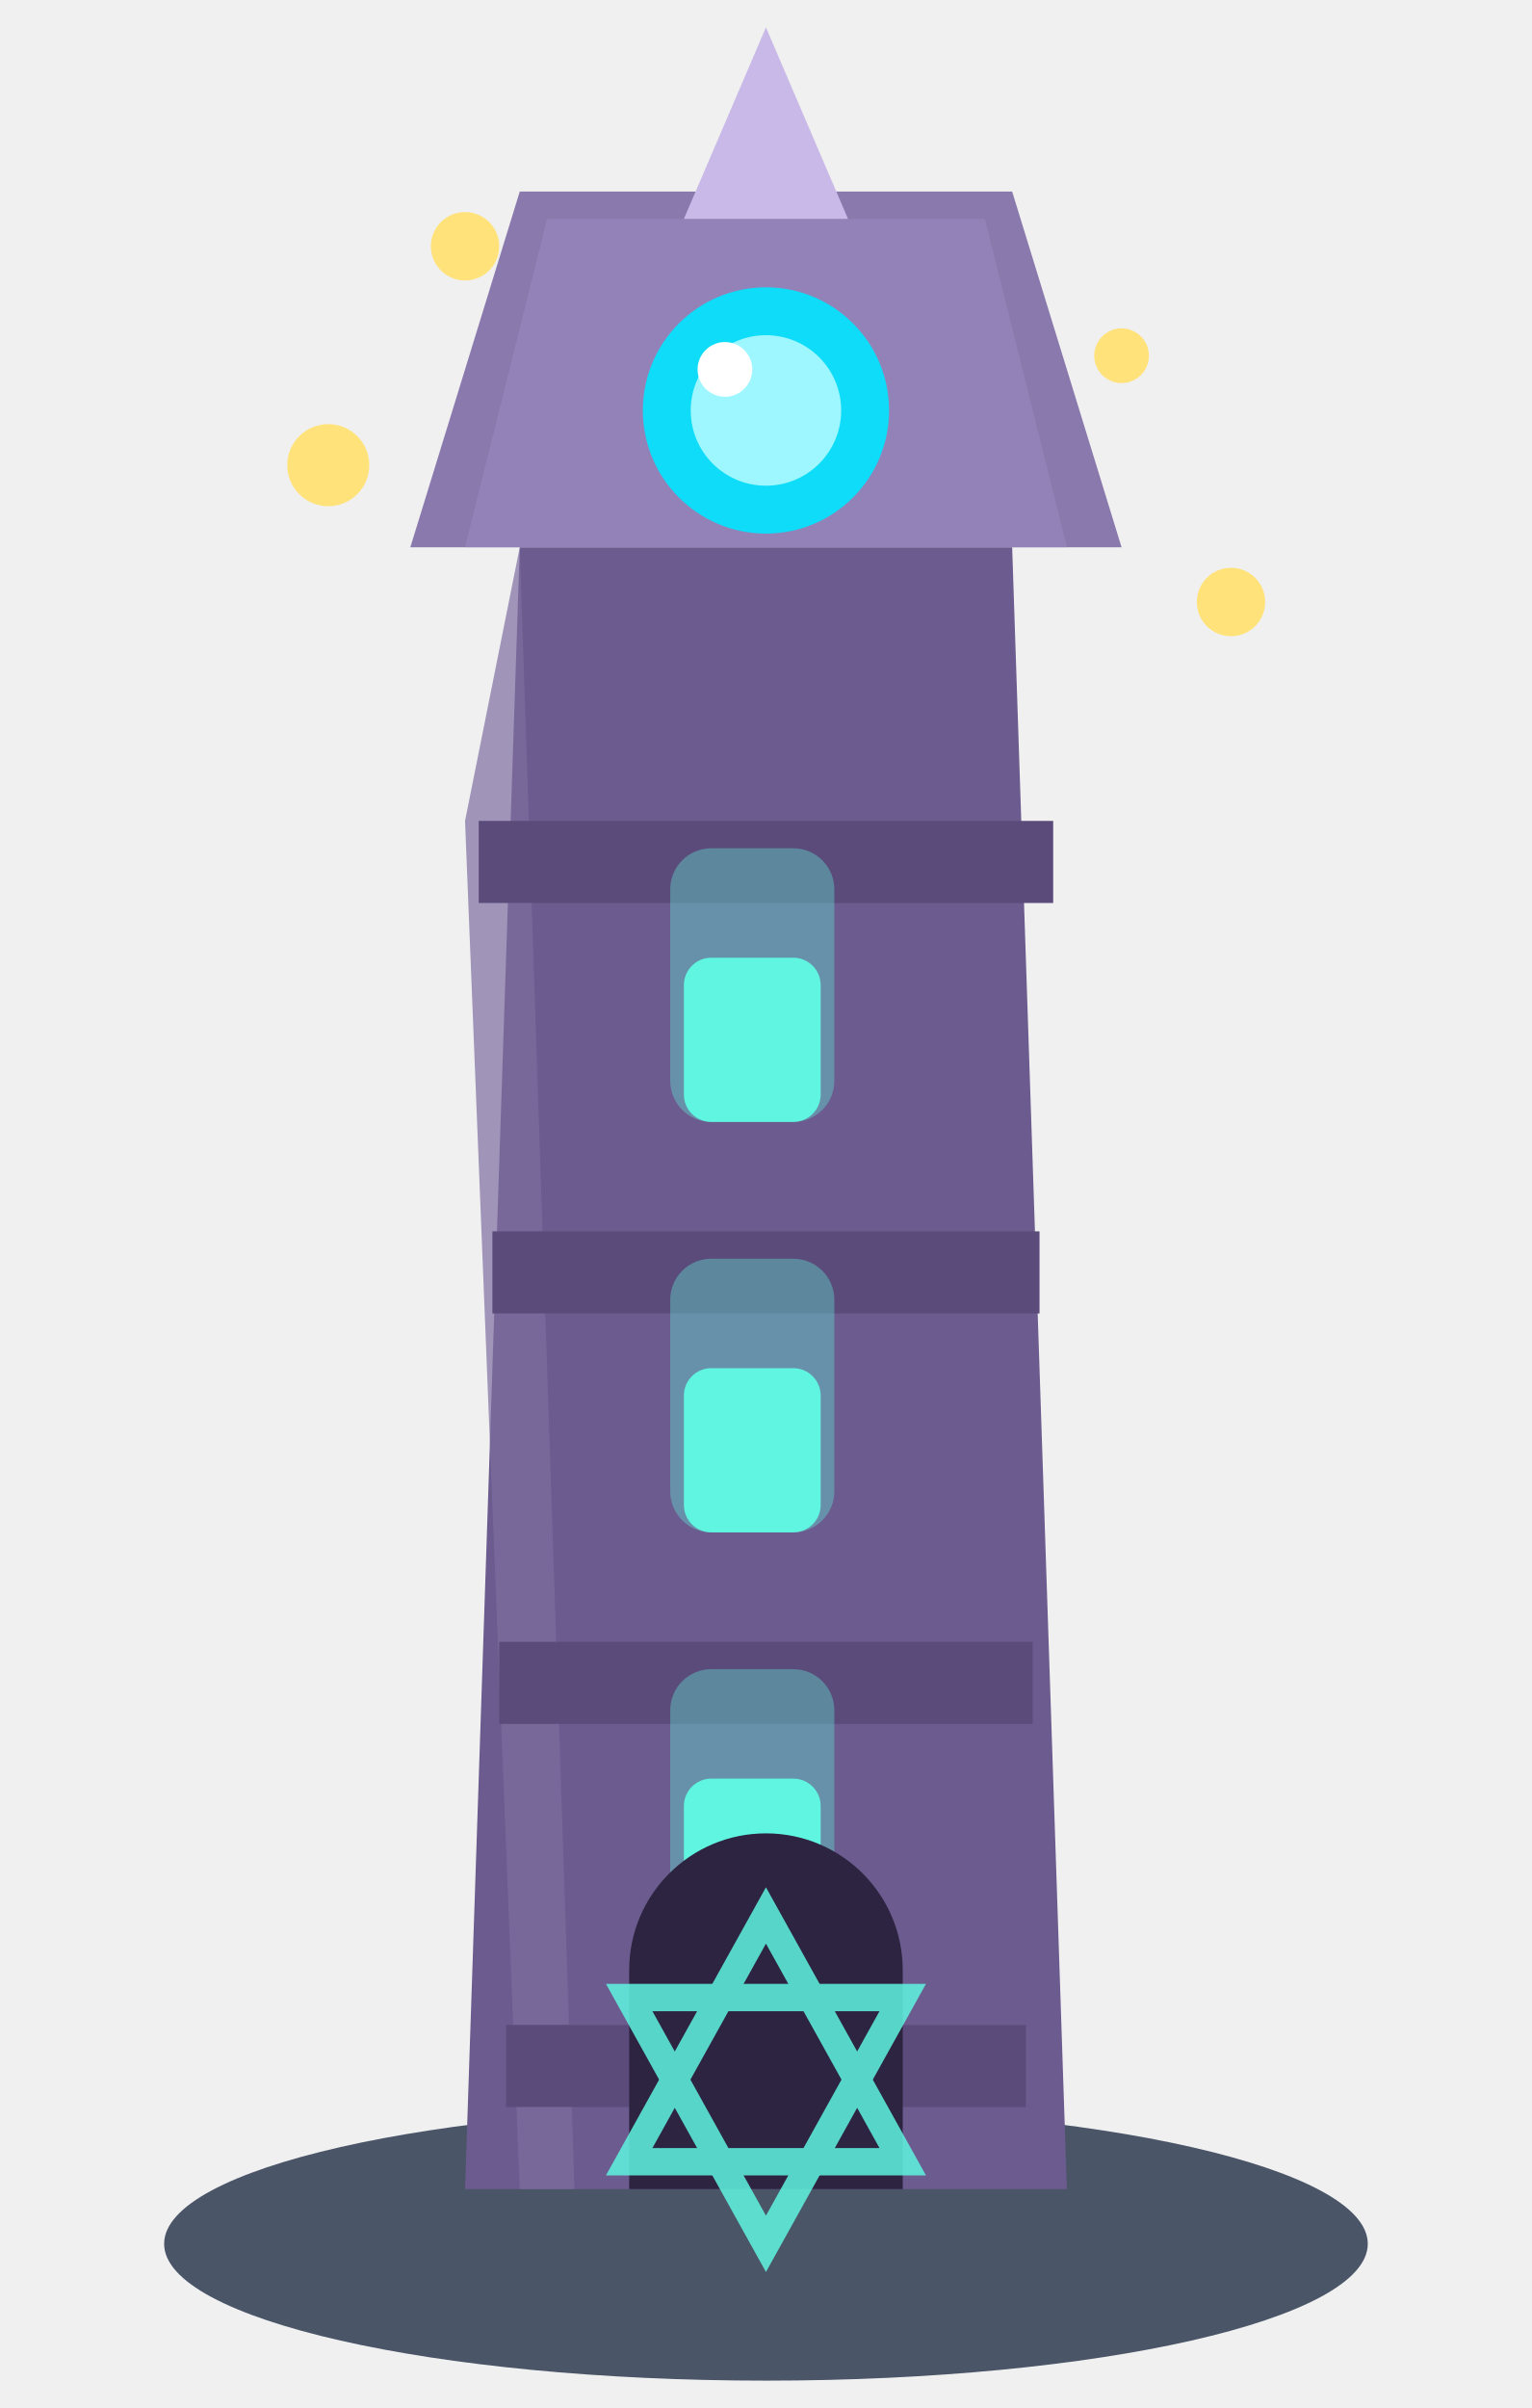
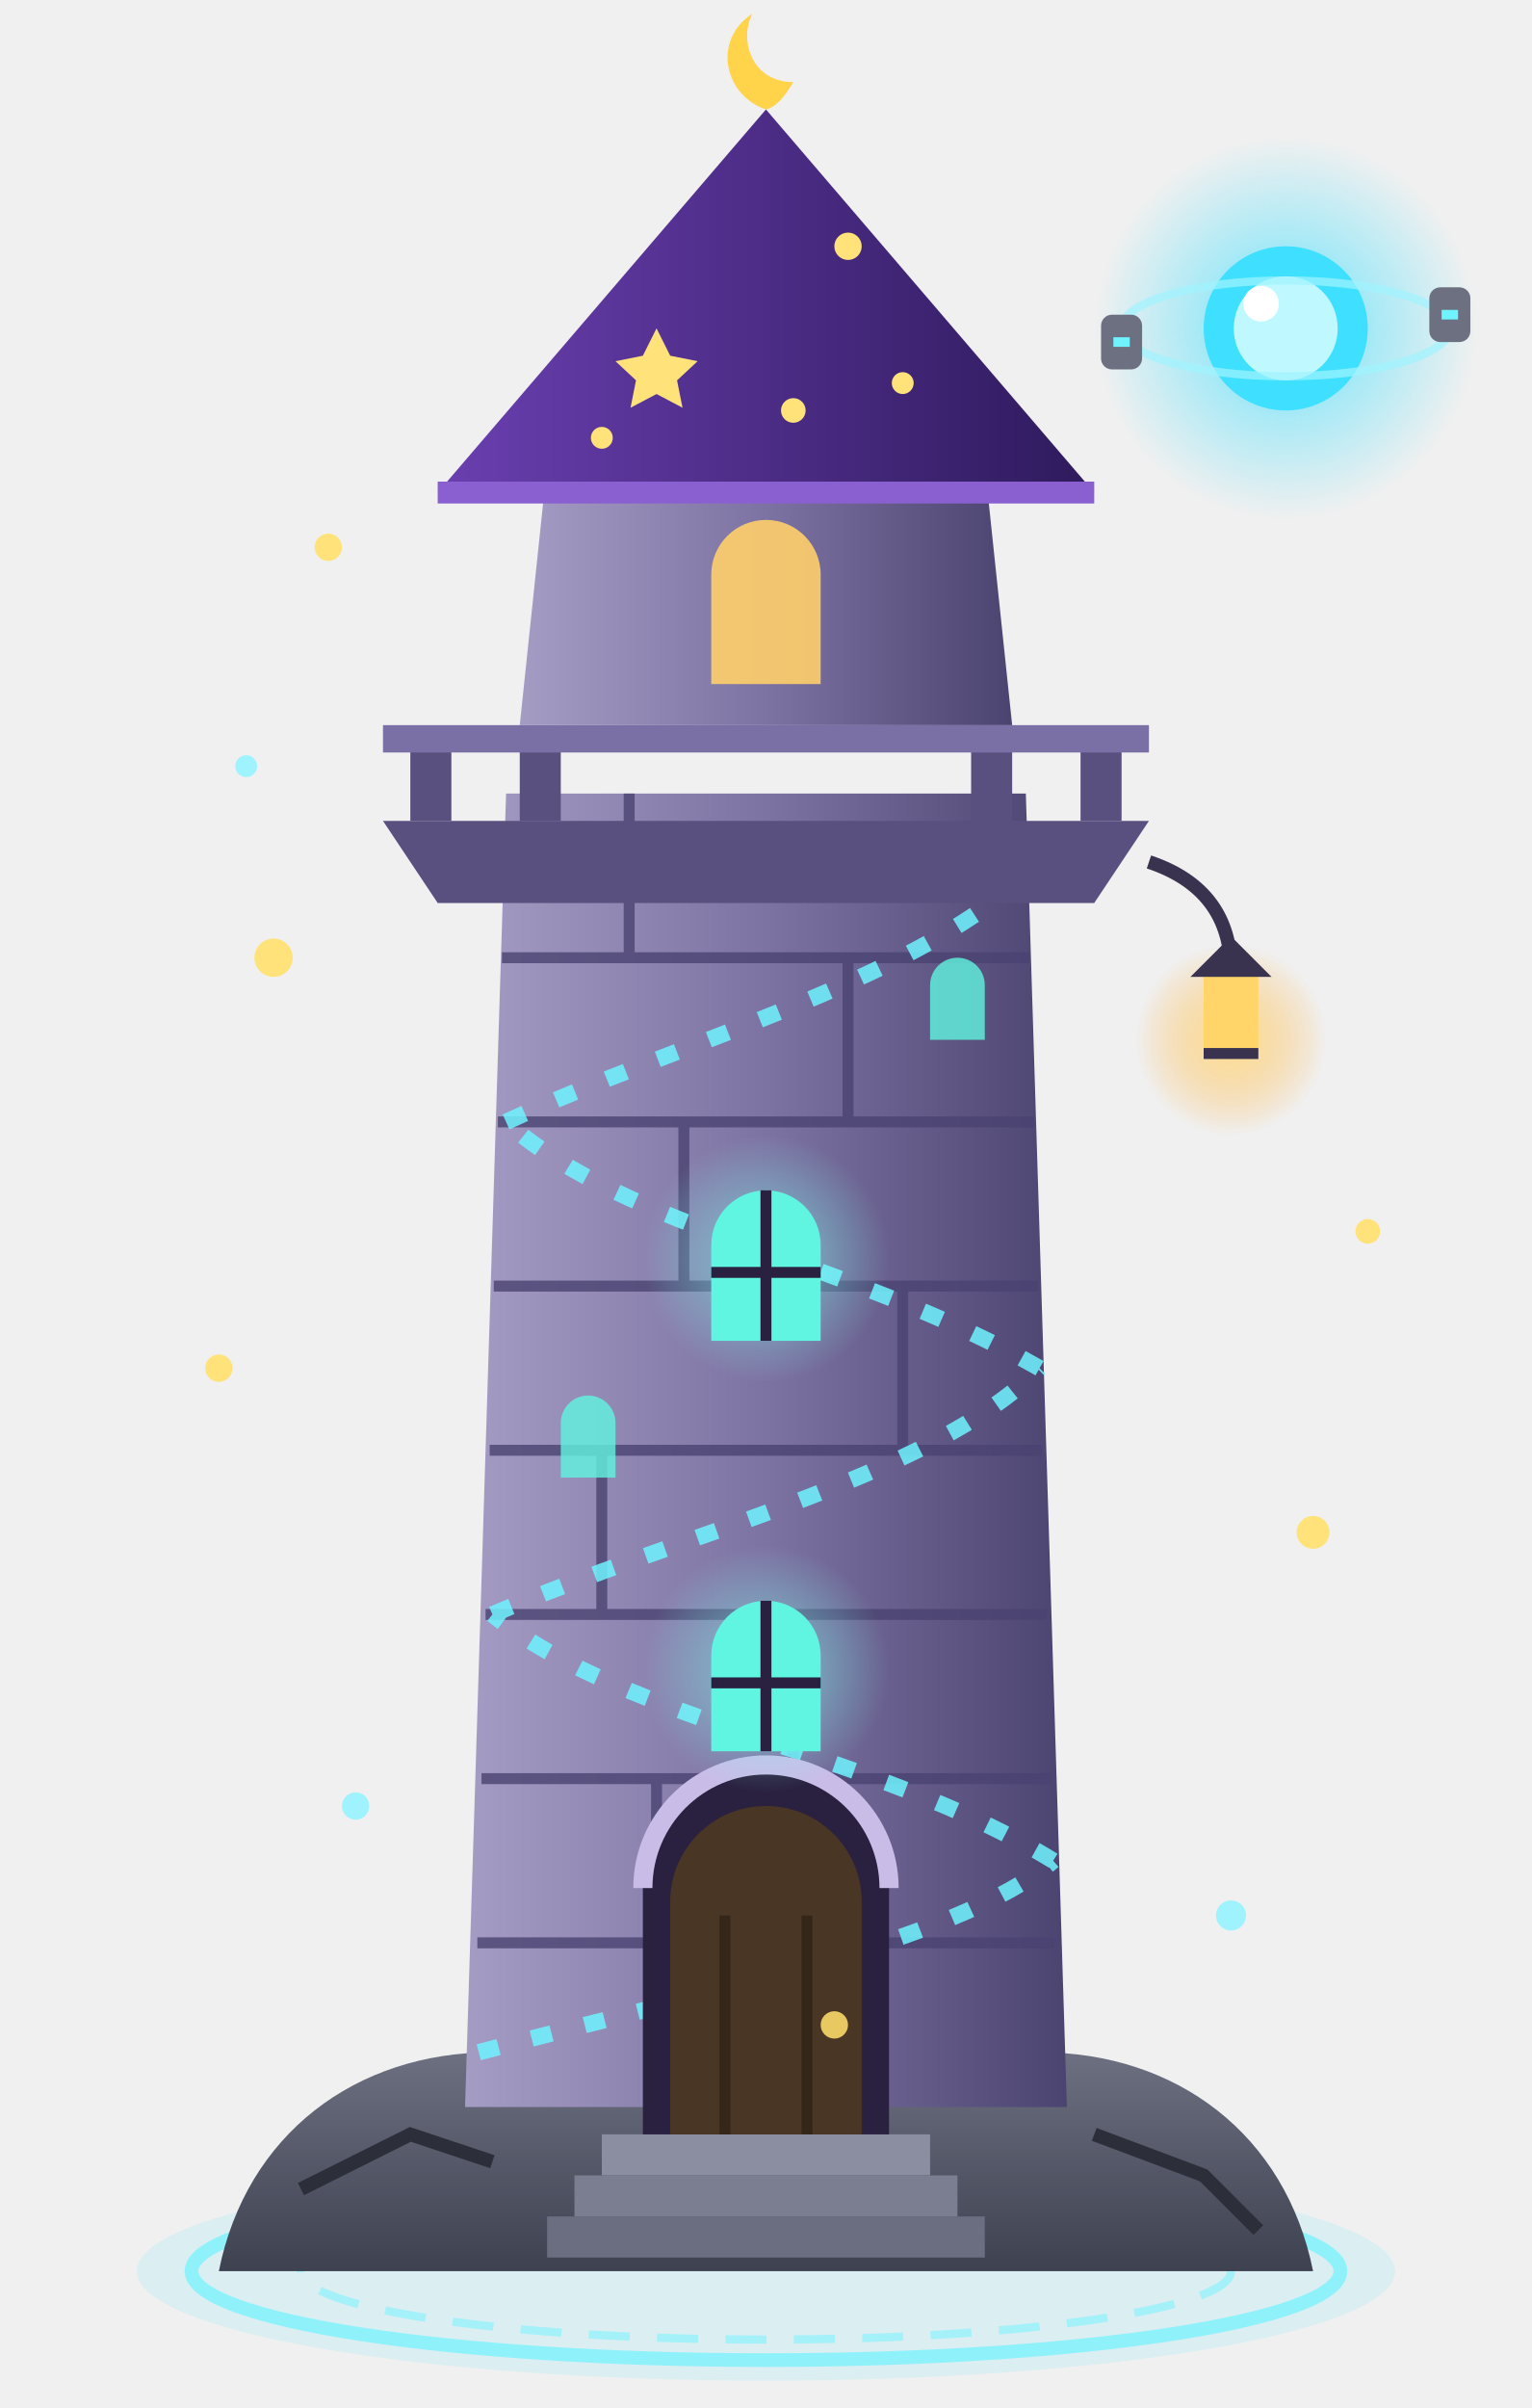
<svg xmlns="http://www.w3.org/2000/svg" width="112" height="176" viewBox="0 0 112 176">
-   <ellipse cx="56" cy="164" rx="44" ry="10" fill="#4a5568" />
-   <polygon points="34,160 38,40 74,40 78,160" fill="#6b5b8e" />
-   <polygon points="38,40 42,160 38,160 34,60" fill="#7d6da0" opacity="0.7" />
-   <g fill="#5a4b7a">
-     <rect x="35" y="60" width="42" height="6" />
-     <rect x="36" y="90" width="40" height="6" />
-     <rect x="36.5" y="120" width="39" height="6" />
-     <rect x="37" y="148" width="38" height="6" />
+   <defs>
+     <linearGradient id="wall" x1="0" y1="0" x2="1" y2="0">
+       <stop offset="0" stop-color="#a59cc4" />
+       <stop offset="0.5" stop-color="#7d73a3" />
+       <stop offset="1" stop-color="#4b4370" />
+     </linearGradient>
+     <linearGradient id="roof" x1="0" y1="0" x2="1" y2="0">
+       <stop offset="0" stop-color="#6a3fb0" />
+       <stop offset="1" stop-color="#2e1a5c" />
+     </linearGradient>
+     <linearGradient id="rock" x1="0" y1="0" x2="0" y2="1">
+       <stop offset="0" stop-color="#6c7080" />
+       <stop offset="1" stop-color="#3e4150" />
+     </linearGradient>
+     <radialGradient id="orbGlow" cx="0.5" cy="0.5" r="0.5">
+       <stop offset="0" stop-color="#bff9ff" stop-opacity="0.9" />
+       <stop offset="0.4" stop-color="#3fe0ff" stop-opacity="0.45" />
+       <stop offset="1" stop-color="#3fe0ff" stop-opacity="0" />
+     </radialGradient>
+     <radialGradient id="winGlow" cx="0.5" cy="0.5" r="0.5">
+       <stop offset="0" stop-color="#7ffff0" stop-opacity="0.6" />
+       <stop offset="1" stop-color="#7ffff0" stop-opacity="0" />
+     </radialGradient>
+     <radialGradient id="lamp" cx="0.5" cy="0.5" r="0.5">
+       <stop offset="0" stop-color="#ffe08a" stop-opacity="0.9" />
+       <stop offset="1" stop-color="#ffb040" stop-opacity="0" />
+     </radialGradient>
+   </defs>
+   <ellipse cx="56" cy="166" rx="46" ry="8" fill="#3fe0ff" opacity="0.12" />
+   <ellipse cx="56" cy="166" rx="42" ry="6.5" fill="none" stroke="#6ff3ff" stroke-width="1" opacity="0.7" />
+   <ellipse cx="56" cy="166" rx="34" ry="5" fill="none" stroke="#6ff3ff" stroke-width="0.6" opacity="0.5" stroke-dasharray="3 2" />
+   <path d="M16 166 C 18 156, 26 150, 36 150 L 76 150 C 86 150, 94 156, 96 166 Z" fill="url(#rock)" />
+   <path d="M22 160 l8 -4 l6 2 M80 156 l8 3 l4 4" fill="none" stroke="#2c2f3a" stroke-width="1" />
+   <rect x="44" y="156" width="24" height="3" fill="#8a8ea0" />
+   <rect x="42" y="159" width="28" height="3" fill="#7a7e90" />
+   <rect x="40" y="162" width="32" height="3" fill="#6a6e80" />
+   <polygon points="34,154 37,58 75,58 78,154" fill="url(#wall)" />
+   <g stroke="#4a4270" stroke-width="0.8" fill="none" opacity="0.8">
+     <path d="M36.7 70 h38.6 M36.4 82 h39.2 M36.1 94 h39.8 M35.8 106 h40.4 M35.5 118 h41 M35.2 130 h41.6 M34.9 142 h42.2" />
+     <path d="M46 58 v12 M62 70 v12 M50 82 v12 M66 94 v12 M44 106 v12 M58 118 v12 M48 130 v12 M64 142 v12" />
  </g>
-   <g fill="#5ff5e0">
-     <rect x="50" y="70" width="10" height="12" rx="2" />
-     <rect x="50" y="100" width="10" height="12" rx="2" />
-     <rect x="50" y="130" width="10" height="12" rx="2" />
-     <rect x="49" y="62" width="12" height="20" rx="3" opacity="0.35" />
-     <rect x="49" y="92" width="12" height="20" rx="3" opacity="0.35" />
-     <rect x="49" y="122" width="12" height="20" rx="3" opacity="0.35" />
+   <path d="M35 150 C 50 146, 70 142, 77 136 M77 136 C 64 128, 46 126, 36 118 M36 118 C 50 112, 68 108, 76 100 M76 100 C 62 92, 46 90, 37 82 M37 82 C 50 76, 66 72, 75 64" fill="none" stroke="#6ff3ff" stroke-width="1.2" stroke-dasharray="1.5 2.5" opacity="0.85" />
+   <path d="M47 156 v-18 a9 9 0 0 1 18 0 v18 z" fill="#2a2140" />
+   <path d="M49 156 v-17 a7 7 0 0 1 14 0 v17 z" fill="#4a3624" />
+   <path d="M53 140 v16 M59 140 v16" stroke="#35261a" stroke-width="0.8" />
+   <circle cx="61" cy="148" r="1" fill="#e8c860" />
+   <path d="M47 138 a9 9 0 0 1 18 0" fill="none" stroke="#c9bde8" stroke-width="1.4" />
+   <g>
+     <circle cx="56" cy="122" r="9" fill="url(#winGlow)" />
+     <path d="M52 128 v-7 a4 4 0 0 1 8 0 v7 z" fill="#5ff5e0" />
+     <path d="M56 117 v11 M52 123 h8" stroke="#2a2140" stroke-width="0.8" />
+     <circle cx="56" cy="92" r="9" fill="url(#winGlow)" />
+     <path d="M52 98 v-7 a4 4 0 0 1 8 0 v7 z" fill="#5ff5e0" />
+     <path d="M56 87 v11 M52 93 h8" stroke="#2a2140" stroke-width="0.8" />
+     <path d="M41 108 v-4 a2 2 0 0 1 4 0 v4 z" fill="#5ff5e0" opacity="0.8" />
+     <path d="M68 76 v-4 a2 2 0 0 1 4 0 v4 z" fill="#5ff5e0" opacity="0.8" />
  </g>
-   <path d="M46 160 v-16 a10 10 0 0 1 20 0 v16 z" fill="#2c2440" />
-   <polygon points="30,40 82,40 74,14 38,14" fill="#8a79ad" />
-   <polygon points="34,40 78,40 72,16 40,16" fill="#9989bf" opacity="0.6" />
-   <polygon points="56,2 62,16 50,16" fill="#c9b9e8" />
-   <circle cx="56" cy="30" r="9" fill="#00e5ff" opacity="0.9" />
-   <circle cx="56" cy="30" r="5.5" fill="#9ef7ff" />
-   <circle cx="53" cy="27" r="2" fill="#ffffff" />
+   <path d="M28 60 h56 l-4 6 h-48 z" fill="#5a5080" />
+   <g fill="#5a5080">
+     <rect x="30" y="54" width="3" height="6" />
+     <rect x="38" y="54" width="3" height="6" />
+     <rect x="71" y="54" width="3" height="6" />
+     <rect x="79" y="54" width="3" height="6" />
+   </g>
+   <rect x="28" y="53" width="56" height="2" fill="#7a70a6" />
+   <path d="M84 63 q6 2 6 8" fill="none" stroke="#3a3350" stroke-width="1" />
+   <circle cx="90" cy="76" r="7" fill="url(#lamp)" />
+   <rect x="88" y="71" width="4" height="6" fill="#ffd56a" />
+   <path d="M88 71 h4 l-2 -2 z M88 77 h4" stroke="#3a3350" stroke-width="0.8" fill="#3a3350" />
+   <polygon points="38,53 40,34 72,34 74,53" fill="url(#wall)" />
+   <path d="M52 50 v-8 a4 4 0 0 1 8 0 v8 z" fill="#ffcf6a" opacity="0.9" />
+   <polygon points="32,36 56,8 80,36" fill="url(#roof)" />
+   <path d="M32 36 h48" stroke="#8a60d0" stroke-width="1.6" />
  <g fill="#ffe27a">
-     <circle cx="24" cy="34" r="3" />
-     <circle cx="90" cy="44" r="2.5" />
-     <circle cx="34" cy="18" r="2.5" />
-     <circle cx="82" cy="26" r="2" />
+     <path d="M48 24 l1 2 l2 0.4 l-1.5 1.4 l0.4 2 l-1.9 -1 l-1.9 1 l0.4 -2 l-1.5 -1.4 l2 -0.4 z" />
+     <circle cx="62" cy="18" r="1" />
+     <circle cx="58" cy="30" r="0.9" />
+     <circle cx="44" cy="32" r="0.8" />
+     <circle cx="66" cy="28" r="0.8" />
  </g>
-   <g stroke="#5ff5e0" stroke-width="2" fill="none" opacity="0.85">
-     <polygon points="56,164 66,146 46,146" />
-     <polygon points="56,140 66,158 46,158" />
+   <path d="M56 8 c-3 -1 -4 -5 -1 -7 c-1 2 0 5 3 5 c-0.6 1 -1.2 1.8 -2 2 z" fill="#ffd34a" />
+   <g>
+     <circle cx="94" cy="24" r="14" fill="url(#orbGlow)" />
+     <circle cx="94" cy="24" r="6" fill="#3fe0ff" />
+     <circle cx="94" cy="24" r="3.8" fill="#bff9ff" />
+     <circle cx="92.2" cy="22.2" r="1.3" fill="#ffffff" />
+     <ellipse cx="94" cy="24" rx="12" ry="3.5" fill="none" stroke="#9ff3ff" stroke-width="0.6" opacity="0.7" />
+     <rect x="80.5" y="23" width="3" height="4" rx="0.8" fill="#6c7080" />
+     <rect x="104.5" y="21" width="3" height="4" rx="0.8" fill="#6c7080" />
+     <path d="M81.4 25 h1.2 M105.4 23 h1.2" stroke="#6ff3ff" stroke-width="0.7" />
+   </g>
+   <g fill="#ffe27a">
+     <circle cx="20" cy="70" r="1.4" />
+     <circle cx="16" cy="100" r="1" />
+     <circle cx="96" cy="112" r="1.2" />
+     <circle cx="24" cy="40" r="1" />
+     <circle cx="100" cy="90" r="0.9" />
+   </g>
+   <g fill="#9ff3ff">
+     <circle cx="26" cy="132" r="1" />
+     <circle cx="90" cy="140" r="1.1" />
+     <circle cx="18" cy="56" r="0.8" />
  </g>
</svg>
